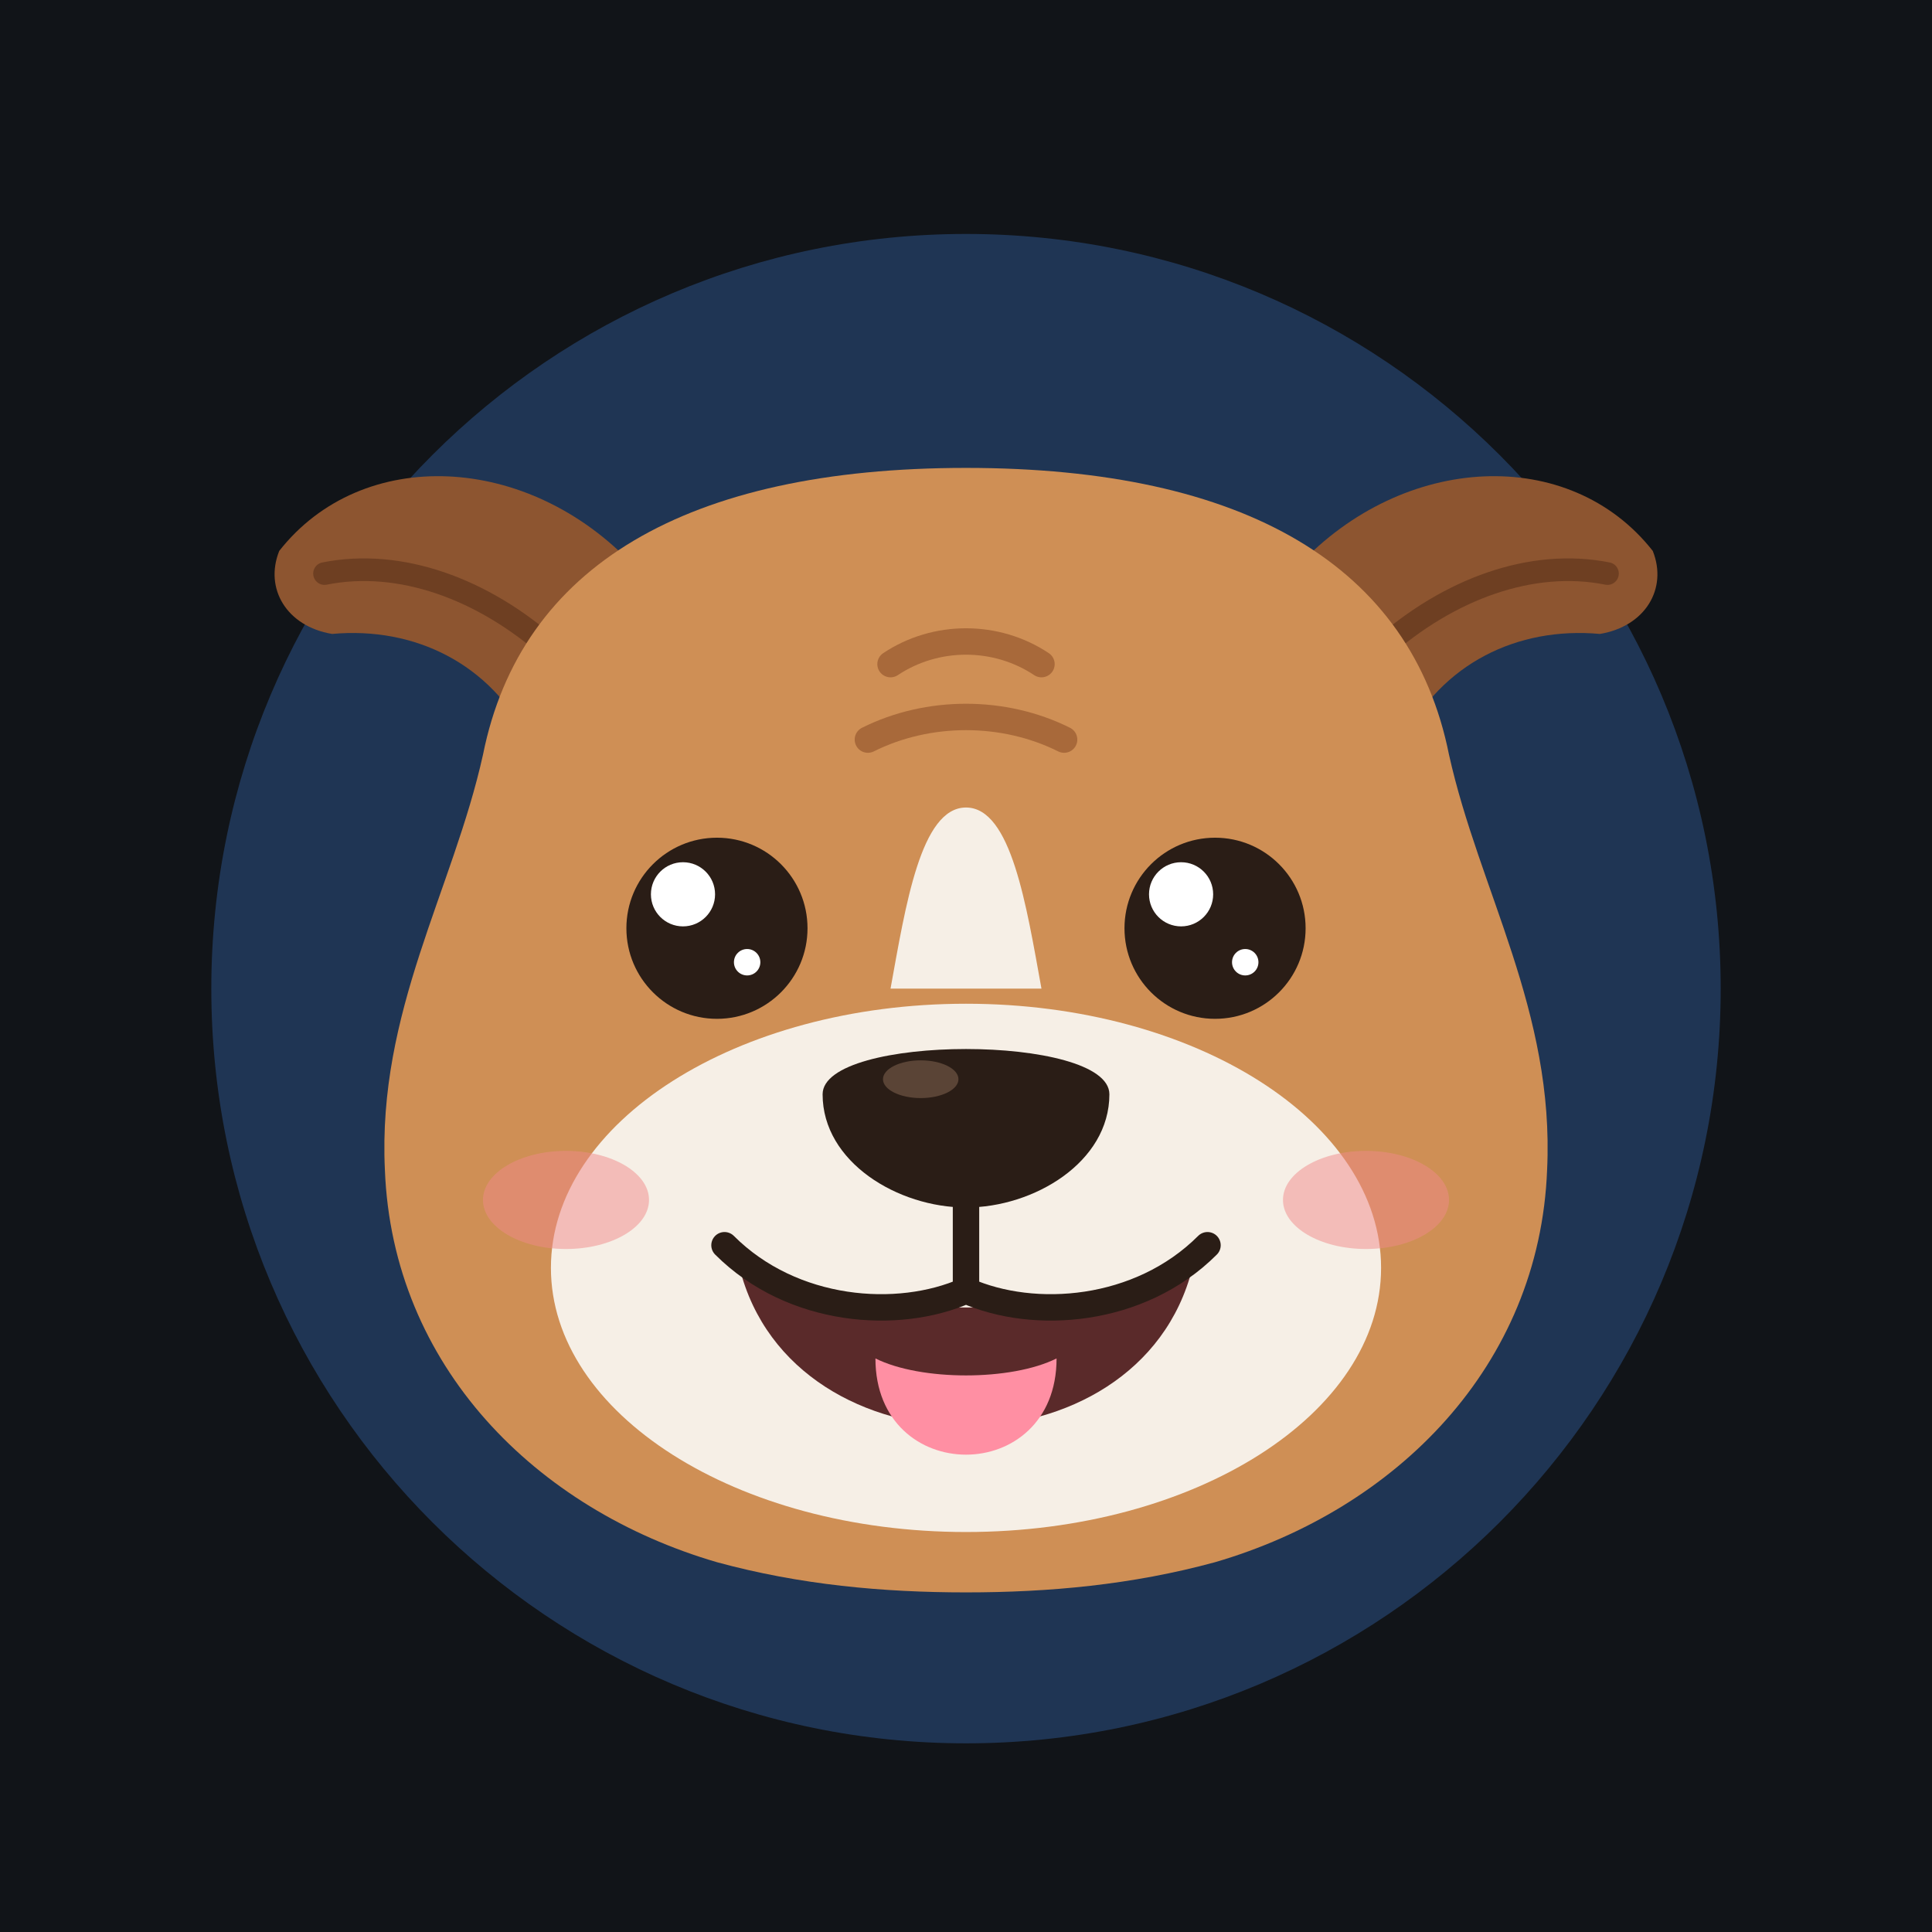
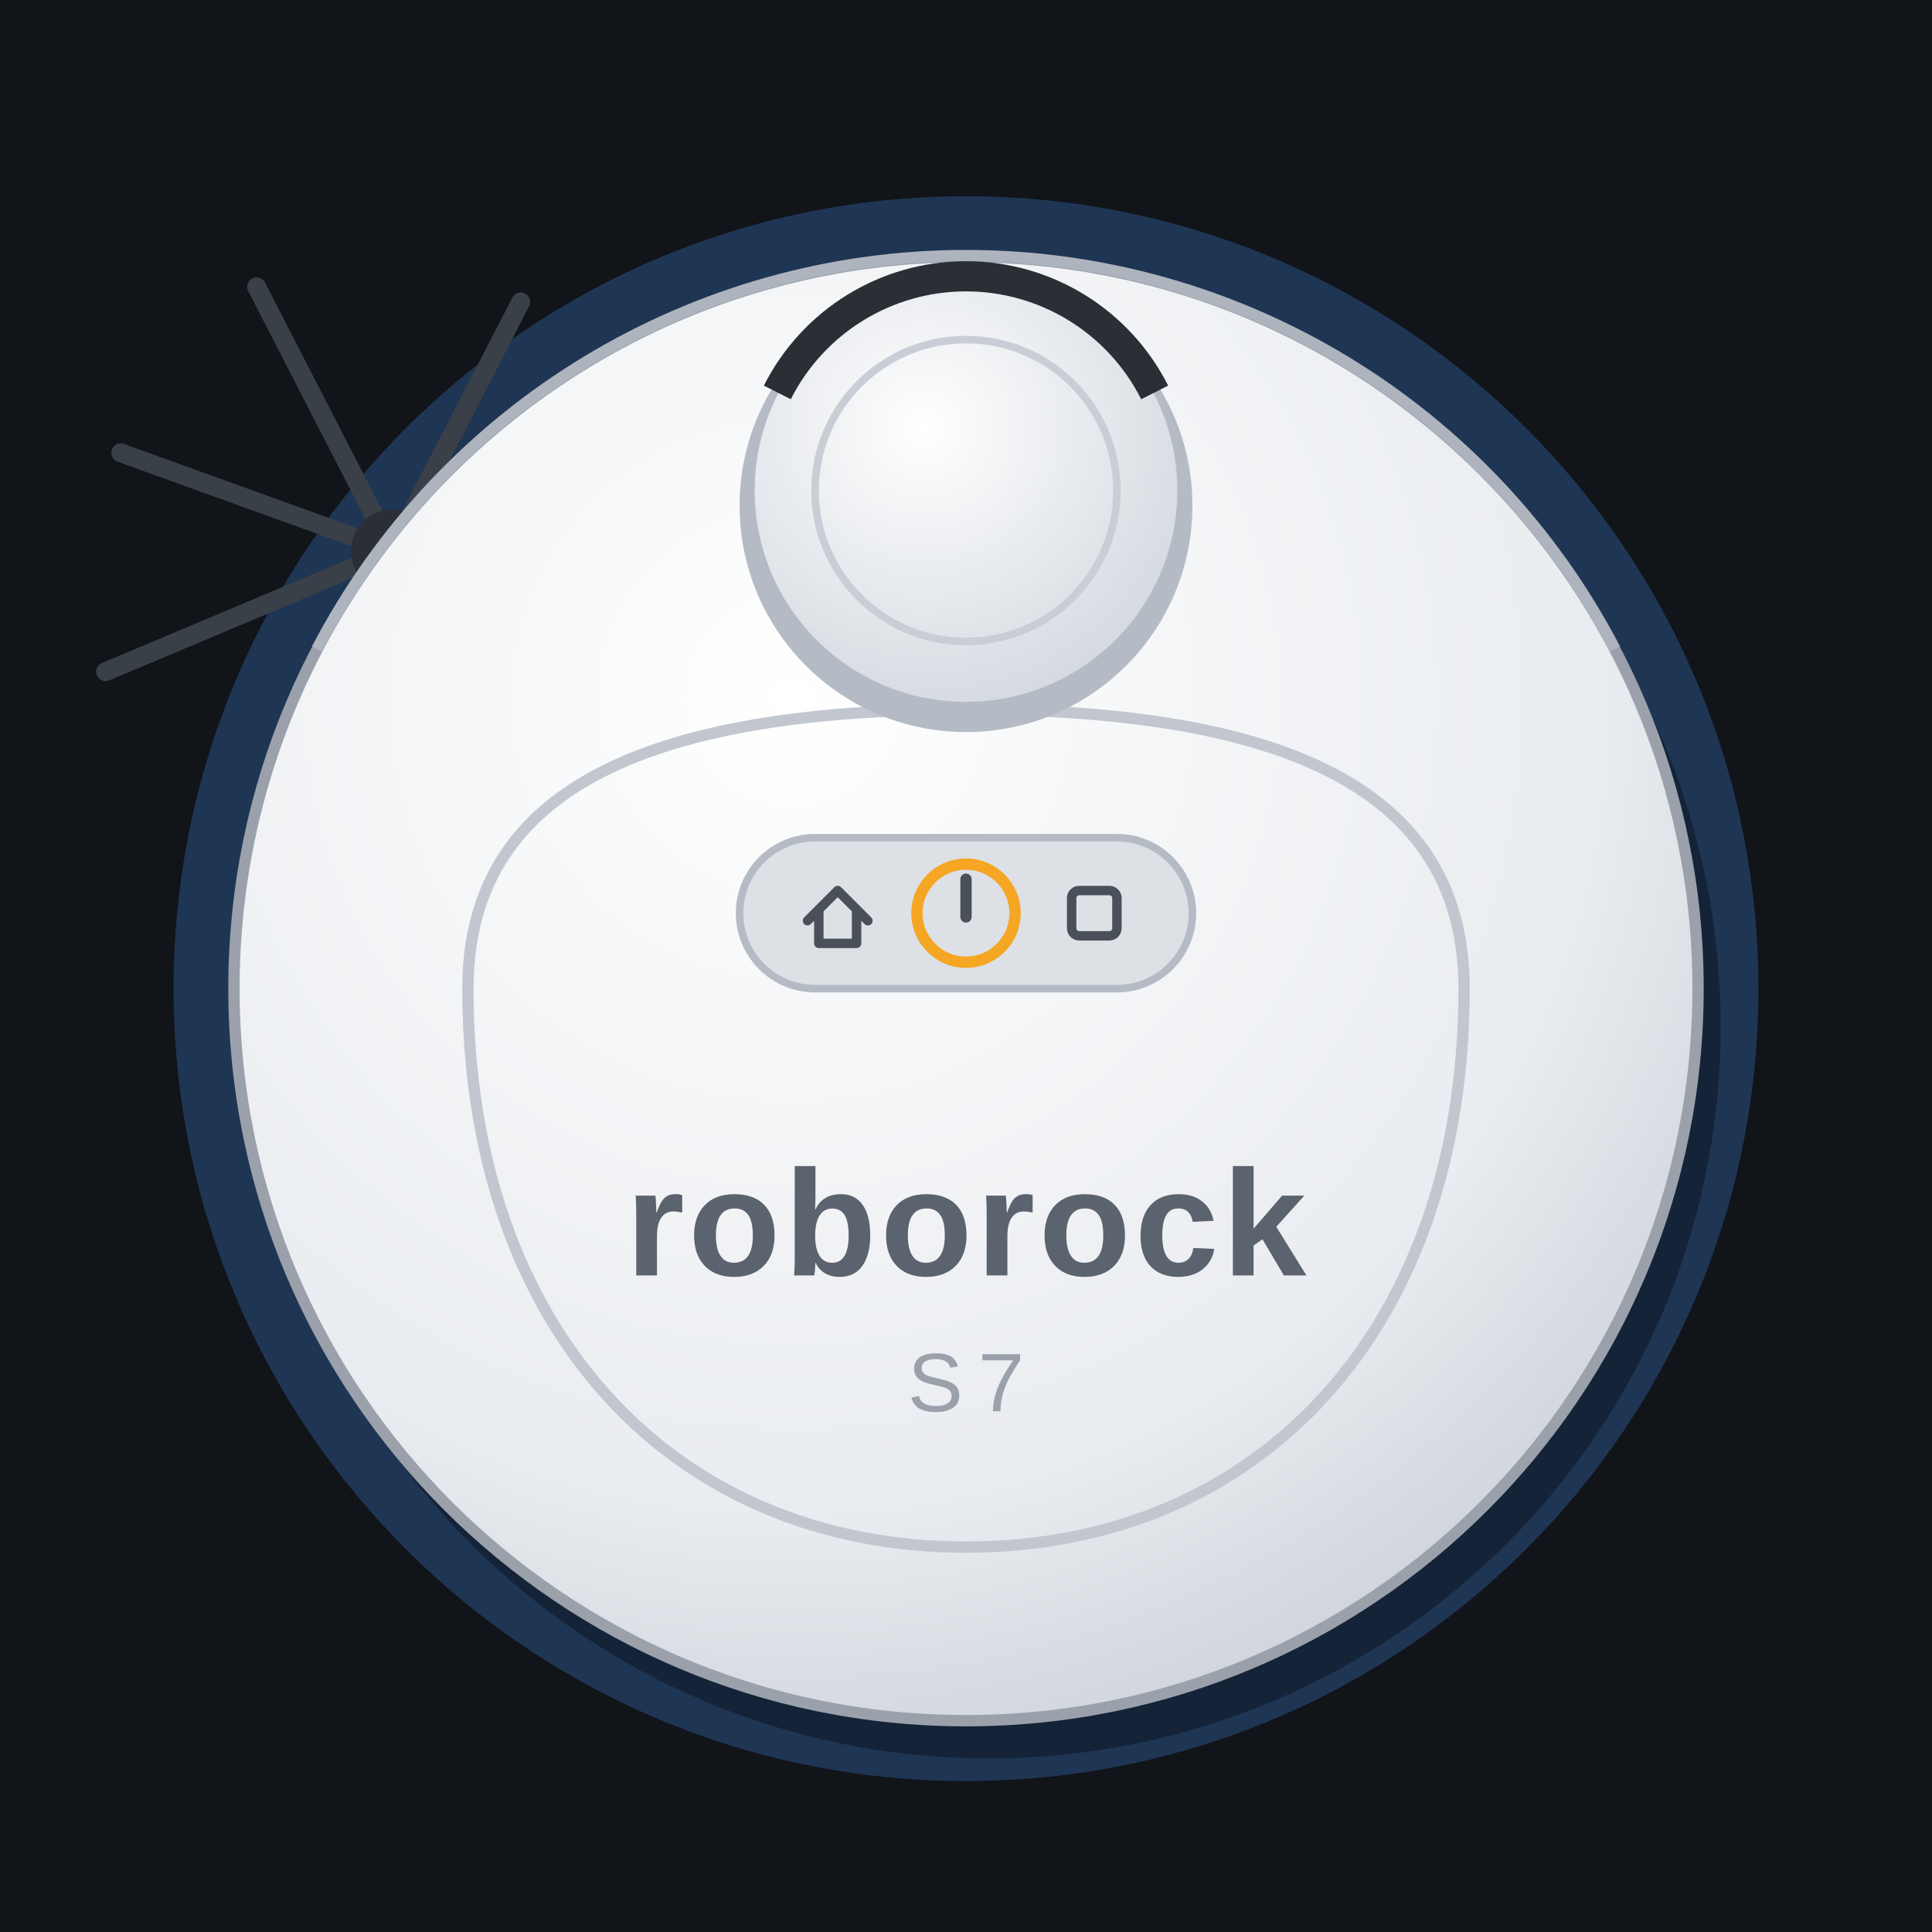
<svg xmlns="http://www.w3.org/2000/svg" viewBox="0 0 512 512">
+   <defs>
+     <radialGradient id="body" cx=".38" cy=".3" r=".8">
+       <stop offset="0" stop-color="#ffffff" />
+       <stop offset=".7" stop-color="#e9ecf0" />
+       <stop offset="1" stop-color="#c9ced6" />
+     </radialGradient>
+     <radialGradient id="lds" cx=".4" cy=".35" r=".7">
+       <stop offset="0" stop-color="#ffffff" />
+       <stop offset="1" stop-color="#d4d9e0" />
+     </radialGradient>
+   </defs>
  <rect width="512" height="512" fill="#111418" />
-   <circle cx="256" cy="262" r="200" fill="#1f3554" />
-   <path d="M168 150 C 140 120 96 118 74 146 C 70 156 76 166 88 168 C 110 166 130 176 140 196 Z" fill="#8d5530" />
-   <path d="M344 150 C 372 120 416 118 438 146 C 442 156 436 166 424 168 C 402 166 382 176 372 196 Z" fill="#8d5530" />
-   <path d="M86 152 C 106 148 128 156 146 172" stroke="#6e3f22" stroke-width="6" fill="none" stroke-linecap="round" />
-   <path d="M426 152 C 406 148 384 156 366 172" stroke="#6e3f22" stroke-width="6" fill="none" stroke-linecap="round" />
-   <path d="M256 124 C 330 124 374 150 384 200 C 392 236 412 268 410 310 C 408 362 370 400 322 414 C 300 420 278 422 256 422 C 234 422 212 420 190 414 C 142 400 104 362 102 310 C 100 268 120 236 128 200 C 138 150 182 124 256 124 Z" fill="#cf8f55" />
-   <path d="M236 176 C 248 168 264 168 276 176 M 230 196 C 246 188 266 188 282 196" stroke="#a8693a" stroke-width="7" fill="none" stroke-linecap="round" />
-   <path d="M256 214 C 268 214 272 240 276 262 L 236 262 C 240 240 244 214 256 214 Z" fill="#f6efe6" />
-   <ellipse cx="256" cy="336" rx="110" ry="70" fill="#f6efe6" />
-   <ellipse cx="150" cy="318" rx="22" ry="13" fill="#f08a8a" opacity=".5" />
-   <ellipse cx="362" cy="318" rx="22" ry="13" fill="#f08a8a" opacity=".5" />
-   <circle cx="190" cy="246" r="24" fill="#2a1d16" />
-   <circle cx="322" cy="246" r="24" fill="#2a1d16" />
-   <circle cx="181" cy="237" r="8.5" fill="#fff" />
-   <circle cx="313" cy="237" r="8.5" fill="#fff" />
-   <circle cx="198" cy="255" r="3.5" fill="#fff" />
-   <circle cx="330" cy="255" r="3.5" fill="#fff" />
-   <path d="M218 290 C 218 274 294 274 294 290 C 294 308 274 320 256 320 C 238 320 218 308 218 290 Z" fill="#2a1d16" />
-   <ellipse cx="244" cy="286" rx="10" ry="5" fill="#5a4436" />
-   <path d="M196 336 C 210 392 302 392 316 336 C 296 350 216 350 196 336 Z" fill="#5a2a2a" />
-   <path d="M232 360 C 232 394 280 394 280 360 C 268 366 244 366 232 360 Z" fill="#ff8fa3" />
-   <path d="M256 320 V 342 M 192 330 C 210 348 238 350 256 342 C 274 350 302 348 320 330" stroke="#2a1d16" stroke-width="7" fill="none" stroke-linecap="round" />
+   <circle cx="256" cy="262" r="210" fill="#1f3554" />
+   <g transform="translate(104 146)" stroke="#3a4048" stroke-width="5" stroke-linecap="round">
+     <path d="M0 0 L -72 -26 M0 0 L -36 -70 M0 0 L 34 -66 M0 0 L -76 32 M0 0 L 62 -40" />
+     <circle r="11" fill="#2a2f36" stroke="none" />
+   </g>
+   <circle cx="262" cy="272" r="194" fill="#000" opacity=".35" />
+   <circle cx="256" cy="262" r="194" fill="url(#body)" />
+   <circle cx="256" cy="262" r="194" fill="none" stroke="#9aa1ab" stroke-width="3" />
+   <path d="M84 172 A 194 194 0 0 1 428 172" fill="none" stroke="#aeb4bd" stroke-width="3" />
+   <path d="M124 262 C 124 210 170 188 256 188 C 342 188 388 210 388 262 C 388 352 334 410 256 410 C 178 410 124 352 124 262 Z" fill="none" stroke="#c2c7cf" stroke-width="3" />
+   <circle cx="256" cy="134" r="60" fill="#b5bbc4" />
+   <circle cx="256" cy="130" r="56" fill="url(#lds)" />
+   <path d="M206 104 A 56 56 0 0 1 306 104" fill="none" stroke="#2a2f36" stroke-width="8" />
+   <circle cx="256" cy="130" r="40" fill="none" stroke="#c9ced6" stroke-width="2" />
+   <rect x="196" y="222" width="120" height="40" rx="20" fill="#dde1e6" stroke="#b5bbc4" stroke-width="2" />
+   <circle cx="256" cy="242" r="13" fill="none" stroke="#f5a623" stroke-width="3" />
+   <path d="M256 233 V 243" stroke="#4a5059" stroke-width="3" stroke-linecap="round" />
+   <path d="M214 244 L 222 236 L 230 244 M 217 241 V 250 H 227 V 241" fill="none" stroke="#4a5059" stroke-width="2.5" stroke-linejoin="round" stroke-linecap="round" />
+   <rect x="284" y="236" width="12" height="12" rx="2" fill="none" stroke="#4a5059" stroke-width="2.5" />
+   <text x="256" y="338" text-anchor="middle" font-family="Liberation Sans, Arial, Helvetica, sans-serif" font-size="40" font-weight="700" letter-spacing="1" fill="#5b636e">roborock</text>
+   <text x="256" y="374" text-anchor="middle" font-family="Liberation Sans, Arial, Helvetica, sans-serif" font-size="22" letter-spacing="4" fill="#9aa1ab">S7</text>
</svg>
